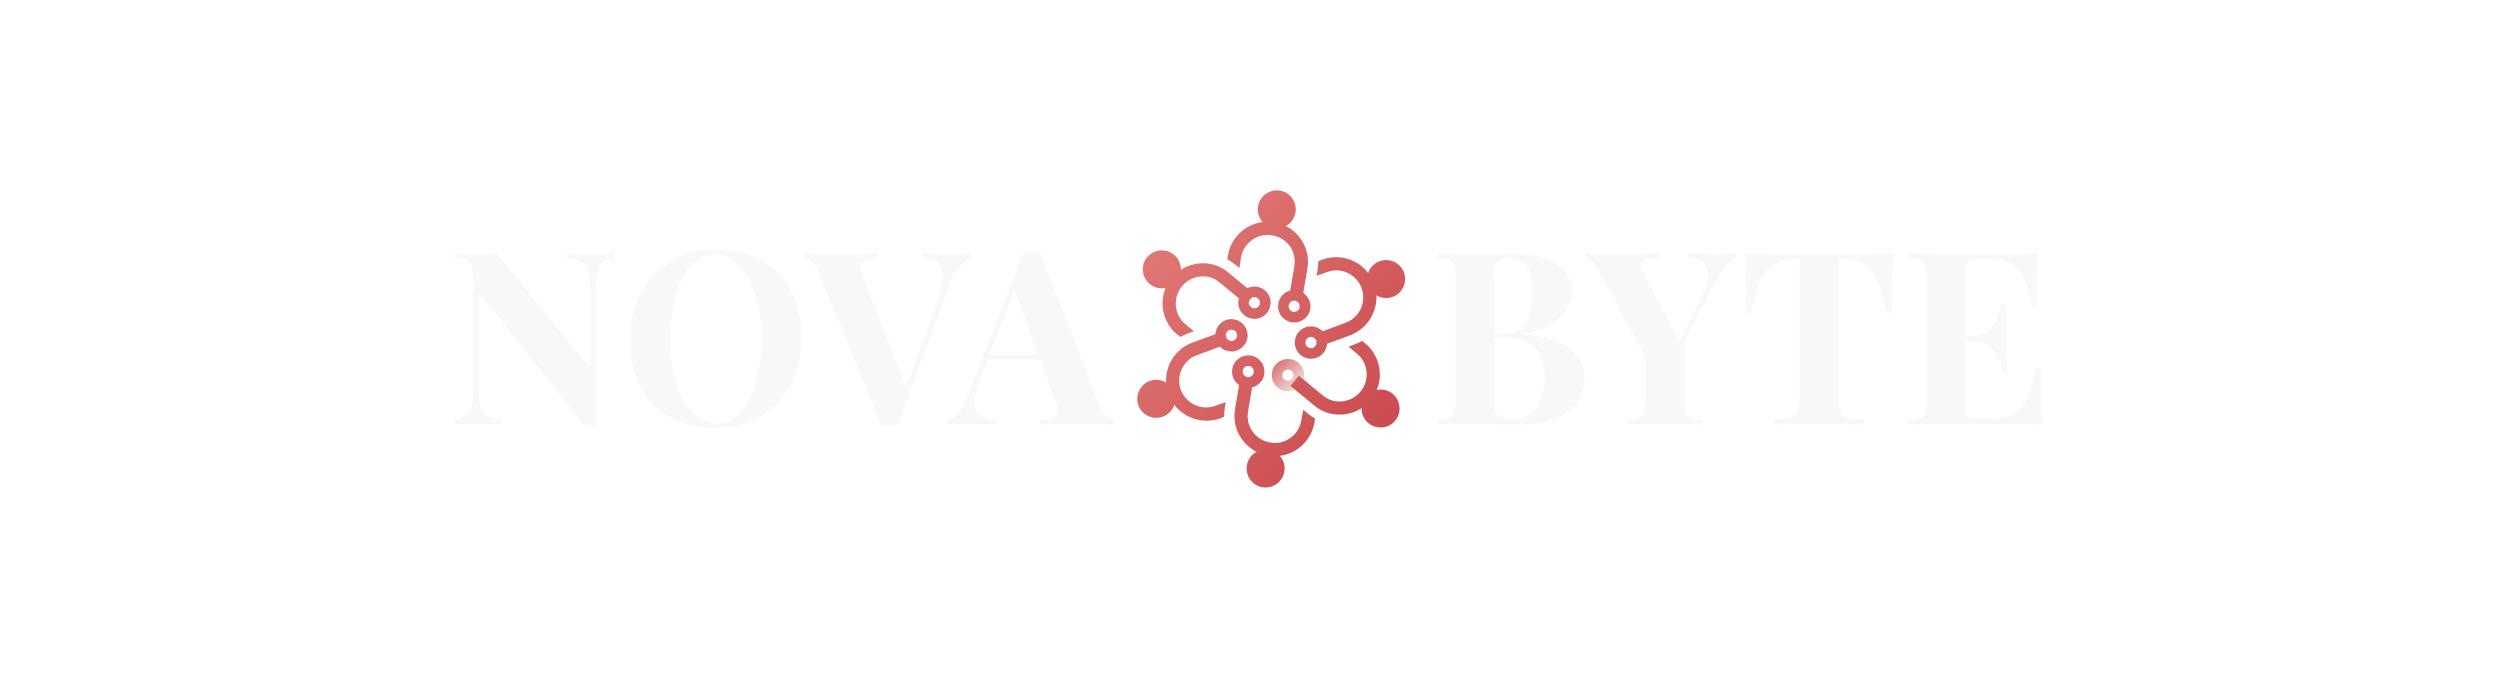
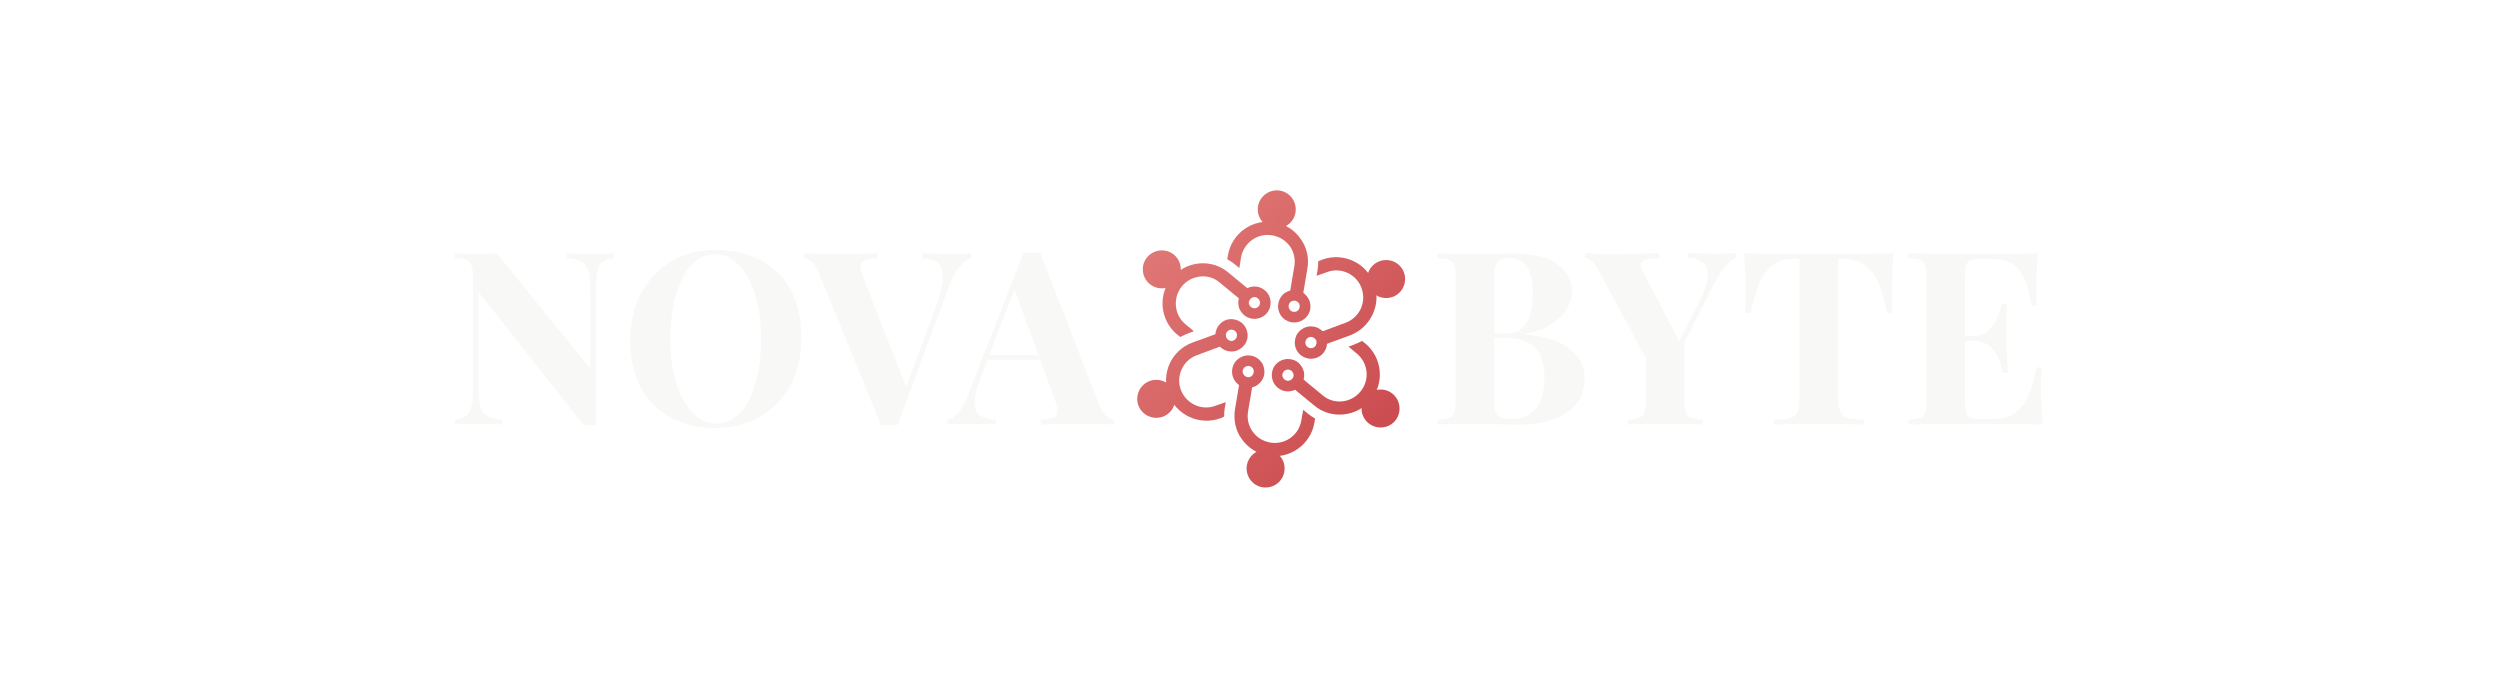
<svg xmlns="http://www.w3.org/2000/svg" version="1.1" viewBox="0 0 7.429 2.014">
  <g transform="matrix(0.7190751,0,0,0.7190751,1.326461,0.7425609)">
    <g transform="matrix(1,0,0,1,0,0)" clip-path="url(#SvgjsClipPath35374)">
      <g clip-path="url(#SvgjsClipPath353721e7717bc-2469-47a6-b626-6587aa7b2b21)">
        <path d=" M 3.464 0.903 C 3.464 0.947 3.429 0.982 3.385 0.982 C 3.342 0.982 3.307 0.947 3.307 0.903 C 3.307 0.86 3.342 0.825 3.385 0.825 C 3.429 0.825 3.464 0.86 3.464 0.903 Z" fill="url(#gradient-894b6b78-71cb-4268-92b3-04b1be63ba5f_0)" transform="matrix(1,0,0,1,0,0)" fill-rule="nonzero" />
      </g>
      <g clip-path="url(#SvgjsClipPath353721e7717bc-2469-47a6-b626-6587aa7b2b21)">
        <path d=" M 3.372 0.469 C 3.379 0.483 3.382 0.499 3.38 0.514 C 3.377 0.532 3.367 0.547 3.352 0.558 C 3.338 0.568 3.32 0.572 3.302 0.569 C 3.266 0.563 3.241 0.528 3.248 0.491 C 3.254 0.455 3.289 0.431 3.325 0.437 C 3.343 0.44 3.358 0.45 3.368 0.464 C 3.37 0.466 3.371 0.468 3.372 0.469 Z M 3.294 0.514 C 3.297 0.52 3.303 0.524 3.31 0.526 C 3.316 0.527 3.322 0.525 3.327 0.522 C 3.332 0.518 3.335 0.513 3.336 0.507 C 3.339 0.494 3.33 0.482 3.318 0.48 C 3.305 0.478 3.293 0.486 3.291 0.499 C 3.29 0.504 3.291 0.51 3.294 0.514 Z" fill="url(#gradient-894b6b78-71cb-4268-92b3-04b1be63ba5f_1)" transform="matrix(1,0,0,1,0,0)" fill-rule="nonzero" />
      </g>
      <g clip-path="url(#SvgjsClipPath353721e7717bc-2469-47a6-b626-6587aa7b2b21)">
        <path d=" M 3.287 0.782 C 3.313 0.818 3.351 0.843 3.395 0.85 C 3.485 0.866 3.571 0.805 3.587 0.715 L 3.59 0.697 C 3.579 0.691 3.568 0.683 3.558 0.675 L 3.541 0.661 L 3.533 0.705 C 3.523 0.766 3.465 0.807 3.404 0.796 C 3.375 0.791 3.349 0.775 3.332 0.751 C 3.314 0.726 3.308 0.697 3.313 0.667 L 3.334 0.543 L 3.28 0.534 L 3.259 0.658 C 3.252 0.702 3.261 0.746 3.287 0.782 Z" fill="url(#gradient-894b6b78-71cb-4268-92b3-04b1be63ba5f_2)" transform="matrix(1,0,0,1,0,0)" fill-rule="nonzero" />
      </g>
      <g clip-path="url(#SvgjsClipPath353721e7717bc-2469-47a6-b626-6587aa7b2b21)">
        <path d=" M 3.012 0.616 C 3.012 0.659 2.977 0.694 2.934 0.694 C 2.89 0.694 2.855 0.659 2.855 0.616 C 2.855 0.572 2.89 0.537 2.934 0.537 C 2.977 0.537 3.012 0.572 3.012 0.616 Z" fill="url(#gradient-894b6b78-71cb-4268-92b3-04b1be63ba5f_3)" transform="matrix(1,0,0,1,0,0)" fill-rule="nonzero" />
      </g>
      <g clip-path="url(#SvgjsClipPath353721e7717bc-2469-47a6-b626-6587aa7b2b21)">
        <path d=" M 3.302 0.387 C 3.294 0.4 3.282 0.41 3.267 0.416 C 3.251 0.422 3.233 0.421 3.216 0.414 C 3.2 0.406 3.188 0.393 3.182 0.376 C 3.169 0.342 3.187 0.303 3.221 0.29 C 3.256 0.278 3.294 0.295 3.307 0.33 C 3.313 0.347 3.313 0.365 3.305 0.381 C 3.304 0.383 3.303 0.385 3.302 0.387 Z M 3.224 0.342 C 3.221 0.347 3.22 0.354 3.223 0.361 C 3.225 0.367 3.229 0.371 3.235 0.374 C 3.24 0.377 3.247 0.377 3.252 0.375 C 3.264 0.37 3.27 0.357 3.266 0.345 C 3.262 0.333 3.248 0.327 3.236 0.331 C 3.231 0.333 3.227 0.337 3.224 0.341 Z" fill="url(#gradient-894b6b78-71cb-4268-92b3-04b1be63ba5f_4)" transform="matrix(1,0,0,1,0,0)" fill-rule="nonzero" />
      </g>
      <g clip-path="url(#SvgjsClipPath353721e7717bc-2469-47a6-b626-6587aa7b2b21)">
        <path d=" M 2.989 0.47 C 2.971 0.51 2.969 0.555 2.984 0.597 C 3.016 0.683 3.112 0.727 3.198 0.696 L 3.214 0.689 C 3.214 0.677 3.215 0.664 3.217 0.651 L 3.221 0.629 L 3.179 0.644 C 3.121 0.666 3.057 0.636 3.035 0.578 C 3.025 0.55 3.026 0.52 3.039 0.493 C 3.051 0.466 3.074 0.445 3.102 0.435 L 3.22 0.391 L 3.201 0.34 L 3.083 0.383 C 3.041 0.399 3.008 0.429 2.989 0.47 Z" fill="url(#gradient-894b6b78-71cb-4268-92b3-04b1be63ba5f_5)" transform="matrix(1,0,0,1,0,0)" fill-rule="nonzero" />
      </g>
      <g clip-path="url(#SvgjsClipPath353721e7717bc-2469-47a6-b626-6587aa7b2b21)">
        <path d=" M 3.035 0.08 C 3.035 0.124 3 0.159 2.957 0.159 C 2.913 0.159 2.878 0.124 2.878 0.08 C 2.878 0.037 2.913 0.002 2.957 0.002 C 3 0.002 3.035 0.037 3.035 0.08 Z" fill="url(#gradient-894b6b78-71cb-4268-92b3-04b1be63ba5f_6)" transform="matrix(1,0,0,1,0,0)" fill-rule="nonzero" />
      </g>
      <g clip-path="url(#SvgjsClipPath353721e7717bc-2469-47a6-b626-6587aa7b2b21)">
        <path d=" M 3.339 0.285 C 3.324 0.285 3.309 0.28 3.297 0.27 C 3.283 0.258 3.274 0.242 3.273 0.224 C 3.271 0.207 3.277 0.189 3.288 0.175 C 3.312 0.147 3.354 0.143 3.382 0.167 C 3.411 0.19 3.414 0.233 3.391 0.261 C 3.379 0.275 3.363 0.283 3.345 0.285 C 3.343 0.285 3.341 0.285 3.339 0.285 Z M 3.339 0.195 C 3.333 0.195 3.326 0.198 3.322 0.204 C 3.318 0.208 3.316 0.214 3.316 0.22 C 3.317 0.227 3.32 0.232 3.325 0.236 C 3.334 0.244 3.349 0.243 3.357 0.233 C 3.365 0.223 3.364 0.209 3.354 0.201 C 3.35 0.197 3.345 0.195 3.339 0.195 Z" fill="url(#gradient-894b6b78-71cb-4268-92b3-04b1be63ba5f_7)" transform="matrix(1,0,0,1,0,0)" fill-rule="nonzero" />
      </g>
      <g clip-path="url(#SvgjsClipPath353721e7717bc-2469-47a6-b626-6587aa7b2b21)">
        <path d=" M 3.111 0.056 C 3.067 0.06 3.027 0.081 2.998 0.115 C 2.939 0.185 2.949 0.29 3.019 0.349 L 3.033 0.36 C 3.044 0.354 3.056 0.348 3.068 0.344 L 3.089 0.336 L 3.054 0.307 C 3.007 0.268 3.001 0.197 3.04 0.15 C 3.059 0.127 3.086 0.113 3.116 0.11 C 3.146 0.107 3.174 0.116 3.197 0.136 L 3.294 0.216 L 3.329 0.174 L 3.232 0.094 C 3.198 0.065 3.155 0.052 3.111 0.056 Z" fill="url(#gradient-894b6b78-71cb-4268-92b3-04b1be63ba5f_8)" transform="matrix(1,0,0,1,0,0)" fill-rule="nonzero" />
      </g>
      <g clip-path="url(#SvgjsClipPath353721e7717bc-2469-47a6-b626-6587aa7b2b21)">
        <path d=" M 3.51 -0.167 C 3.51 -0.124 3.475 -0.089 3.432 -0.089 C 3.389 -0.089 3.353 -0.124 3.353 -0.167 C 3.353 -0.211 3.389 -0.246 3.432 -0.246 C 3.475 -0.246 3.51 -0.211 3.51 -0.167 Z" fill="url(#gradient-894b6b78-71cb-4268-92b3-04b1be63ba5f_9)" transform="matrix(1,0,0,1,0,0)" fill-rule="nonzero" />
      </g>
      <g clip-path="url(#SvgjsClipPath353721e7717bc-2469-47a6-b626-6587aa7b2b21)">
        <path d=" M 3.446 0.267 C 3.438 0.253 3.435 0.237 3.438 0.222 C 3.441 0.204 3.45 0.189 3.465 0.178 C 3.48 0.168 3.497 0.164 3.515 0.167 C 3.551 0.173 3.576 0.208 3.57 0.245 C 3.563 0.281 3.529 0.305 3.492 0.299 C 3.475 0.296 3.459 0.286 3.449 0.272 C 3.448 0.27 3.447 0.268 3.446 0.267 Z M 3.524 0.222 C 3.52 0.216 3.515 0.212 3.508 0.21 C 3.502 0.209 3.495 0.211 3.49 0.214 C 3.485 0.218 3.482 0.223 3.481 0.229 C 3.479 0.242 3.487 0.254 3.5 0.256 C 3.512 0.258 3.524 0.25 3.526 0.237 C 3.527 0.232 3.526 0.226 3.524 0.222 Z" fill="url(#gradient-894b6b78-71cb-4268-92b3-04b1be63ba5f_10)" transform="matrix(1,0,0,1,0,0)" fill-rule="nonzero" />
      </g>
      <g clip-path="url(#SvgjsClipPath353721e7717bc-2469-47a6-b626-6587aa7b2b21)">
        <path d=" M 3.53 -0.046 C 3.505 -0.082 3.466 -0.107 3.423 -0.114 C 3.332 -0.13 3.246 -0.069 3.23 0.021 L 3.227 0.039 C 3.239 0.045 3.25 0.053 3.26 0.061 L 3.277 0.075 L 3.284 0.031 C 3.295 -0.03 3.353 -0.071 3.413 -0.06 C 3.443 -0.055 3.468 -0.039 3.486 -0.015 C 3.503 0.01 3.509 0.039 3.504 0.069 L 3.483 0.193 L 3.537 0.202 L 3.558 0.078 C 3.566 0.034 3.556 -0.01 3.53 -0.046 Z" fill="url(#gradient-894b6b78-71cb-4268-92b3-04b1be63ba5f_11)" transform="matrix(1,0,0,1,0,0)" fill-rule="nonzero" />
      </g>
      <g clip-path="url(#SvgjsClipPath353721e7717bc-2469-47a6-b626-6587aa7b2b21)">
        <path d=" M 3.962 0.12 C 3.962 0.164 3.927 0.199 3.884 0.199 C 3.84 0.199 3.805 0.164 3.805 0.12 C 3.805 0.077 3.84 0.042 3.884 0.042 C 3.927 0.042 3.962 0.077 3.962 0.12 Z" fill="url(#gradient-894b6b78-71cb-4268-92b3-04b1be63ba5f_12)" transform="matrix(1,0,0,1,0,0)" fill-rule="nonzero" />
      </g>
      <g clip-path="url(#SvgjsClipPath353721e7717bc-2469-47a6-b626-6587aa7b2b21)">
        <path d=" M 3.515 0.349 C 3.523 0.336 3.535 0.326 3.55 0.32 C 3.567 0.314 3.585 0.315 3.601 0.322 C 3.617 0.33 3.63 0.343 3.636 0.36 C 3.648 0.394 3.631 0.433 3.596 0.446 C 3.561 0.458 3.523 0.441 3.51 0.406 C 3.504 0.389 3.505 0.371 3.512 0.355 C 3.513 0.353 3.514 0.351 3.515 0.349 Z M 3.593 0.394 C 3.596 0.389 3.597 0.382 3.595 0.375 C 3.592 0.369 3.588 0.365 3.583 0.362 C 3.577 0.359 3.571 0.359 3.565 0.361 C 3.553 0.366 3.547 0.379 3.551 0.391 C 3.556 0.403 3.569 0.409 3.581 0.405 C 3.586 0.403 3.59 0.399 3.593 0.395 Z" fill="url(#gradient-894b6b78-71cb-4268-92b3-04b1be63ba5f_13)" transform="matrix(1,0,0,1,0,0)" fill-rule="nonzero" />
      </g>
      <g clip-path="url(#SvgjsClipPath353721e7717bc-2469-47a6-b626-6587aa7b2b21)">
        <path d=" M 3.828 0.266 C 3.847 0.226 3.849 0.181 3.833 0.139 C 3.802 0.053 3.706 0.009 3.62 0.04 L 3.603 0.047 C 3.603 0.059 3.602 0.072 3.6 0.085 L 3.596 0.107 L 3.639 0.092 C 3.696 0.07 3.761 0.1 3.782 0.158 C 3.792 0.186 3.791 0.216 3.779 0.243 C 3.766 0.27 3.744 0.291 3.716 0.301 L 3.598 0.345 L 3.617 0.396 L 3.735 0.353 C 3.776 0.337 3.809 0.307 3.828 0.266 Z" fill="url(#gradient-894b6b78-71cb-4268-92b3-04b1be63ba5f_14)" transform="matrix(1,0,0,1,0,0)" fill-rule="nonzero" />
      </g>
      <g clip-path="url(#SvgjsClipPath353721e7717bc-2469-47a6-b626-6587aa7b2b21)">
        <path d=" M 3.939 0.656 C 3.939 0.699 3.904 0.734 3.861 0.734 C 3.817 0.734 3.782 0.699 3.782 0.656 C 3.782 0.612 3.817 0.577 3.861 0.577 C 3.904 0.577 3.939 0.612 3.939 0.656 Z" fill="url(#gradient-894b6b78-71cb-4268-92b3-04b1be63ba5f_15)" transform="matrix(1,0,0,1,0,0)" fill-rule="nonzero" />
      </g>
      <g clip-path="url(#SvgjsClipPath353721e7717bc-2469-47a6-b626-6587aa7b2b21)">
        <path d=" M 3.478 0.451 C 3.494 0.451 3.509 0.456 3.521 0.466 C 3.534 0.478 3.543 0.494 3.545 0.512 C 3.546 0.529 3.541 0.547 3.529 0.561 C 3.506 0.589 3.463 0.593 3.435 0.569 C 3.407 0.546 3.403 0.503 3.426 0.475 C 3.438 0.461 3.454 0.453 3.472 0.451 C 3.474 0.451 3.476 0.451 3.478 0.451 Z M 3.478 0.541 C 3.484 0.541 3.491 0.538 3.496 0.532 C 3.5 0.528 3.501 0.522 3.501 0.516 C 3.5 0.509 3.497 0.504 3.493 0.5 C 3.483 0.492 3.468 0.493 3.46 0.503 C 3.452 0.513 3.453 0.527 3.463 0.535 C 3.467 0.539 3.473 0.541 3.478 0.541 Z" fill="url(#gradient-894b6b78-71cb-4268-92b3-04b1be63ba5f_16)" transform="matrix(1,0,0,1,0,0)" fill-rule="nonzero" />
      </g>
      <g clip-path="url(#SvgjsClipPath353721e7717bc-2469-47a6-b626-6587aa7b2b21)">
        <path d=" M 3.706 0.68 C 3.751 0.676 3.791 0.655 3.819 0.621 C 3.878 0.551 3.868 0.446 3.798 0.387 L 3.784 0.376 C 3.773 0.382 3.761 0.388 3.749 0.392 L 3.728 0.4 L 3.763 0.429 C 3.81 0.468 3.817 0.539 3.777 0.586 C 3.758 0.609 3.731 0.623 3.702 0.626 C 3.672 0.629 3.643 0.62 3.62 0.6 L 3.523 0.52 L 3.488 0.562 L 3.585 0.642 C 3.619 0.671 3.662 0.684 3.706 0.68 Z" fill="url(#gradient-894b6b78-71cb-4268-92b3-04b1be63ba5f_17)" transform="matrix(1,0,0,1,0,0)" fill-rule="nonzero" />
      </g>
    </g>
    <g>
      <path d=" M 0.693 0.014 L 0.693 0.034 Q 0.661 0.038 0.645 0.05 Q 0.629 0.063 0.624 0.09 Q 0.618 0.117 0.618 0.166 L 0.618 0.724 Q 0.606 0.723 0.594 0.723 Q 0.581 0.723 0.567 0.724 L 0.133 0.174 L 0.133 0.558 Q 0.133 0.613 0.139 0.642 Q 0.145 0.672 0.166 0.684 Q 0.186 0.697 0.23 0.702 L 0.23 0.722 Q 0.211 0.72 0.18 0.72 Q 0.149 0.719 0.122 0.719 Q 0.099 0.719 0.075 0.72 Q 0.051 0.72 0.035 0.722 L 0.035 0.702 Q 0.067 0.697 0.083 0.685 Q 0.099 0.673 0.104 0.645 Q 0.11 0.618 0.11 0.57 L 0.11 0.12 Q 0.11 0.083 0.104 0.066 Q 0.099 0.048 0.083 0.041 Q 0.066 0.035 0.035 0.034 L 0.035 0.014 Q 0.051 0.015 0.075 0.016 Q 0.099 0.017 0.122 0.017 Q 0.146 0.017 0.168 0.016 Q 0.19 0.015 0.208 0.014 L 0.595 0.491 L 0.595 0.178 Q 0.595 0.123 0.589 0.093 Q 0.583 0.064 0.562 0.051 Q 0.542 0.038 0.498 0.034 L 0.498 0.014 Q 0.517 0.015 0.548 0.016 Q 0.579 0.017 0.606 0.017 Q 0.63 0.017 0.653 0.016 Q 0.677 0.015 0.693 0.014 M 1.114 0 Q 1.22 0 1.299 0.043 Q 1.379 0.086 1.423 0.166 Q 1.467 0.247 1.467 0.362 Q 1.467 0.474 1.422 0.558 Q 1.377 0.642 1.296 0.689 Q 1.216 0.736 1.113 0.736 Q 1.007 0.736 0.927 0.693 Q 0.848 0.65 0.804 0.569 Q 0.76 0.488 0.76 0.374 Q 0.76 0.262 0.805 0.178 Q 0.851 0.094 0.93 0.047 Q 1.01 0 1.114 0 M 1.11 0.018 Q 1.054 0.018 1.012 0.063 Q 0.971 0.108 0.948 0.187 Q 0.926 0.266 0.926 0.37 Q 0.926 0.476 0.951 0.554 Q 0.977 0.633 1.02 0.675 Q 1.064 0.718 1.117 0.718 Q 1.173 0.718 1.214 0.673 Q 1.256 0.628 1.278 0.548 Q 1.301 0.469 1.301 0.366 Q 1.301 0.259 1.275 0.181 Q 1.25 0.103 1.206 0.06 Q 1.163 0.018 1.11 0.018 M 2.168 0.014 L 2.168 0.034 Q 2.146 0.042 2.122 0.069 Q 2.097 0.096 2.076 0.153 L 1.865 0.724 Q 1.857 0.723 1.848 0.723 Q 1.839 0.723 1.83 0.723 Q 1.822 0.723 1.813 0.723 Q 1.804 0.723 1.796 0.724 L 1.541 0.098 Q 1.527 0.062 1.51 0.048 Q 1.493 0.035 1.478 0.034 L 1.478 0.014 Q 1.508 0.015 1.549 0.016 Q 1.589 0.017 1.63 0.017 Q 1.676 0.017 1.717 0.016 Q 1.757 0.015 1.782 0.014 L 1.782 0.034 Q 1.733 0.036 1.718 0.05 Q 1.703 0.065 1.724 0.118 L 1.906 0.581 L 1.885 0.606 L 2.023 0.234 Q 2.05 0.159 2.051 0.116 Q 2.052 0.073 2.03 0.054 Q 2.008 0.035 1.967 0.034 L 1.967 0.014 Q 2.001 0.015 2.031 0.016 Q 2.061 0.017 2.092 0.017 Q 2.114 0.017 2.134 0.016 Q 2.153 0.015 2.168 0.014 M 2.454 0.012 L 2.697 0.638 Q 2.711 0.674 2.729 0.688 Q 2.746 0.701 2.76 0.702 L 2.76 0.722 Q 2.73 0.72 2.69 0.72 Q 2.649 0.719 2.608 0.719 Q 2.562 0.719 2.521 0.72 Q 2.48 0.72 2.456 0.722 L 2.456 0.702 Q 2.507 0.7 2.521 0.684 Q 2.534 0.669 2.514 0.618 L 2.344 0.153 L 2.362 0.127 L 2.21 0.523 Q 2.182 0.597 2.183 0.635 Q 2.183 0.673 2.207 0.686 Q 2.231 0.7 2.271 0.702 L 2.271 0.722 Q 2.238 0.72 2.208 0.72 Q 2.178 0.719 2.147 0.719 Q 2.125 0.719 2.106 0.72 Q 2.086 0.72 2.071 0.722 L 2.071 0.702 Q 2.092 0.698 2.114 0.675 Q 2.136 0.652 2.157 0.597 L 2.385 0.012 Q 2.401 0.013 2.42 0.013 Q 2.438 0.013 2.454 0.012 M 2.524 0.434 L 2.524 0.454 L 2.226 0.454 L 2.236 0.434 L 2.524 0.434" fill="#f8f8f6" fill-rule="nonzero" />
    </g>
    <g>
      <path d=" M 4.096 0.014 Q 4.121 0.015 4.164 0.016 Q 4.206 0.017 4.248 0.017 Q 4.296 0.017 4.341 0.016 Q 4.386 0.015 4.405 0.015 Q 4.529 0.015 4.591 0.059 Q 4.652 0.103 4.652 0.172 Q 4.652 0.207 4.631 0.243 Q 4.61 0.279 4.566 0.307 Q 4.522 0.335 4.452 0.348 L 4.452 0.35 Q 4.546 0.357 4.601 0.384 Q 4.656 0.411 4.68 0.449 Q 4.704 0.487 4.704 0.528 Q 4.704 0.622 4.631 0.672 Q 4.557 0.722 4.428 0.722 Q 4.404 0.722 4.359 0.721 Q 4.313 0.719 4.25 0.719 Q 4.206 0.719 4.164 0.72 Q 4.121 0.72 4.096 0.722 L 4.096 0.702 Q 4.128 0.7 4.144 0.694 Q 4.16 0.688 4.166 0.67 Q 4.171 0.652 4.171 0.616 L 4.171 0.12 Q 4.171 0.083 4.166 0.066 Q 4.16 0.048 4.144 0.041 Q 4.127 0.035 4.096 0.034 L 4.096 0.014 M 4.392 0.034 Q 4.353 0.034 4.342 0.051 Q 4.33 0.068 4.33 0.12 L 4.33 0.616 Q 4.33 0.668 4.343 0.683 Q 4.356 0.699 4.399 0.699 Q 4.471 0.699 4.505 0.653 Q 4.538 0.608 4.538 0.524 Q 4.538 0.447 4.5 0.405 Q 4.461 0.363 4.372 0.363 L 4.287 0.363 Q 4.287 0.363 4.287 0.354 Q 4.287 0.346 4.287 0.346 L 4.373 0.346 Q 4.42 0.346 4.445 0.323 Q 4.47 0.301 4.48 0.263 Q 4.49 0.226 4.49 0.183 Q 4.49 0.109 4.467 0.072 Q 4.444 0.034 4.392 0.034 M 5.33 0.013 L 5.33 0.033 Q 5.308 0.042 5.285 0.069 Q 5.262 0.095 5.234 0.149 L 5.045 0.523 L 4.998 0.523 L 4.764 0.09 Q 4.746 0.056 4.732 0.045 Q 4.717 0.034 4.706 0.034 L 4.706 0.013 Q 4.733 0.016 4.762 0.017 Q 4.79 0.018 4.824 0.018 Q 4.868 0.018 4.919 0.016 Q 4.97 0.015 5.012 0.013 L 5.012 0.034 Q 4.987 0.034 4.967 0.038 Q 4.947 0.042 4.939 0.052 Q 4.931 0.063 4.943 0.086 L 5.101 0.39 L 5.07 0.43 L 5.173 0.223 Q 5.21 0.151 5.213 0.11 Q 5.215 0.069 5.193 0.051 Q 5.17 0.034 5.129 0.033 L 5.129 0.013 Q 5.163 0.014 5.193 0.015 Q 5.223 0.016 5.254 0.016 Q 5.276 0.016 5.296 0.015 Q 5.315 0.014 5.33 0.013 M 5.116 0.365 L 5.116 0.616 Q 5.116 0.652 5.122 0.67 Q 5.127 0.688 5.143 0.694 Q 5.159 0.7 5.191 0.702 L 5.191 0.722 Q 5.164 0.72 5.122 0.72 Q 5.079 0.719 5.037 0.719 Q 4.99 0.719 4.948 0.72 Q 4.906 0.72 4.882 0.722 L 4.882 0.702 Q 4.914 0.7 4.93 0.694 Q 4.946 0.688 4.952 0.67 Q 4.957 0.652 4.957 0.616 L 4.957 0.411 L 5.044 0.473 L 5.116 0.365 M 5.98 0.014 Q 5.976 0.065 5.975 0.112 Q 5.973 0.159 5.973 0.184 Q 5.973 0.206 5.974 0.226 Q 5.975 0.246 5.976 0.26 L 5.953 0.26 Q 5.937 0.176 5.913 0.127 Q 5.888 0.078 5.854 0.057 Q 5.82 0.037 5.774 0.037 L 5.751 0.037 L 5.751 0.608 Q 5.751 0.648 5.76 0.668 Q 5.768 0.688 5.791 0.695 Q 5.814 0.701 5.858 0.702 L 5.858 0.722 Q 5.827 0.721 5.776 0.72 Q 5.724 0.719 5.668 0.719 Q 5.613 0.719 5.564 0.72 Q 5.515 0.721 5.485 0.722 L 5.485 0.702 Q 5.53 0.701 5.553 0.695 Q 5.576 0.688 5.584 0.668 Q 5.592 0.648 5.592 0.608 L 5.592 0.037 L 5.57 0.037 Q 5.524 0.037 5.49 0.057 Q 5.456 0.078 5.432 0.126 Q 5.408 0.175 5.39 0.26 L 5.367 0.26 Q 5.369 0.246 5.37 0.226 Q 5.37 0.206 5.37 0.184 Q 5.37 0.159 5.369 0.112 Q 5.367 0.065 5.363 0.014 Q 5.409 0.015 5.464 0.016 Q 5.518 0.017 5.573 0.017 Q 5.628 0.017 5.672 0.017 Q 5.717 0.017 5.772 0.017 Q 5.826 0.017 5.881 0.016 Q 5.936 0.015 5.98 0.014 M 6.577 0.014 Q 6.573 0.058 6.572 0.099 Q 6.57 0.14 6.57 0.162 Q 6.57 0.182 6.571 0.2 Q 6.572 0.218 6.573 0.23 L 6.55 0.23 Q 6.54 0.157 6.519 0.114 Q 6.498 0.072 6.465 0.054 Q 6.431 0.037 6.386 0.037 L 6.345 0.037 Q 6.315 0.037 6.301 0.042 Q 6.286 0.047 6.281 0.061 Q 6.276 0.076 6.276 0.108 L 6.276 0.628 Q 6.276 0.659 6.281 0.674 Q 6.286 0.689 6.301 0.694 Q 6.315 0.699 6.345 0.699 L 6.394 0.699 Q 6.439 0.699 6.474 0.679 Q 6.508 0.66 6.533 0.613 Q 6.557 0.566 6.57 0.486 L 6.593 0.486 Q 6.59 0.518 6.59 0.57 Q 6.59 0.593 6.591 0.635 Q 6.592 0.677 6.597 0.722 Q 6.546 0.72 6.482 0.72 Q 6.418 0.719 6.368 0.719 Q 6.334 0.719 6.278 0.719 Q 6.222 0.719 6.159 0.72 Q 6.096 0.72 6.042 0.722 L 6.042 0.702 Q 6.074 0.7 6.09 0.694 Q 6.106 0.688 6.112 0.67 Q 6.117 0.652 6.117 0.616 L 6.117 0.12 Q 6.117 0.083 6.112 0.066 Q 6.106 0.048 6.09 0.041 Q 6.073 0.035 6.042 0.034 L 6.042 0.014 Q 6.096 0.015 6.159 0.016 Q 6.222 0.017 6.278 0.017 Q 6.334 0.017 6.368 0.017 Q 6.414 0.017 6.473 0.016 Q 6.531 0.016 6.577 0.014 M 6.421 0.356 Q 6.421 0.356 6.421 0.366 Q 6.421 0.376 6.421 0.376 L 6.246 0.376 Q 6.246 0.376 6.246 0.366 Q 6.246 0.356 6.246 0.356 L 6.421 0.356 M 6.45 0.224 Q 6.446 0.281 6.447 0.311 Q 6.447 0.341 6.447 0.366 Q 6.447 0.391 6.448 0.421 Q 6.449 0.451 6.453 0.508 L 6.43 0.508 Q 6.425 0.473 6.412 0.443 Q 6.398 0.413 6.373 0.394 Q 6.348 0.376 6.308 0.376 L 6.308 0.356 Q 6.348 0.356 6.372 0.334 Q 6.396 0.312 6.409 0.281 Q 6.422 0.251 6.427 0.224 L 6.45 0.224" fill="#f8f8f6" fill-rule="nonzero" />
    </g>
    <g />
  </g>
  <defs>
    <clipPath id="SvgjsClipPath35374">
      <path d=" M 2.855 -0.246 h 1.107 v 1.227 h -1.107 Z" />
    </clipPath>
    <clipPath id="SvgjsClipPath353721e7717bc-2469-47a6-b626-6587aa7b2b21">
      <path d=" M 2.855 -0.246 L 3.962 -0.246 L 3.962 0.982 L 2.855 0.982 Z" />
    </clipPath>
    <linearGradient id="gradient-894b6b78-71cb-4268-92b3-04b1be63ba5f_0" x1="0" x2="1" y1="0" y2="1">
      <stop stop-color="#d1595b" offset="0" />
      <stop stop-color="#ce5154" offset="1" />
    </linearGradient>
    <linearGradient id="gradient-894b6b78-71cb-4268-92b3-04b1be63ba5f_1" x1="0" x2="1" y1="0" y2="1">
      <stop stop-color="#d76464" offset="0" />
      <stop stop-color="#d45d5f" offset="1" />
    </linearGradient>
    <linearGradient id="gradient-894b6b78-71cb-4268-92b3-04b1be63ba5f_2" x1="0" x2="1" y1="0" y2="1">
      <stop stop-color="#d56162" offset="0" />
      <stop stop-color="#ce5154" offset="1" />
    </linearGradient>
    <linearGradient id="gradient-894b6b78-71cb-4268-92b3-04b1be63ba5f_3" x1="0" x2="1" y1="0" y2="1">
      <stop stop-color="#da6c6c" offset="0" />
      <stop stop-color="#d76464" offset="1" />
    </linearGradient>
    <linearGradient id="gradient-894b6b78-71cb-4268-92b3-04b1be63ba5f_4" x1="0" x2="1" y1="0" y2="1">
      <stop stop-color="#d96969" offset="0" />
      <stop stop-color="#d66263" offset="1" />
    </linearGradient>
    <linearGradient id="gradient-894b6b78-71cb-4268-92b3-04b1be63ba5f_5" x1="0" x2="1" y1="0" y2="1">
      <stop stop-color="#db6d6d" offset="0" />
      <stop stop-color="#d45e60" offset="1" />
    </linearGradient>
    <linearGradient id="gradient-894b6b78-71cb-4268-92b3-04b1be63ba5f_6" x1="0" x2="1" y1="0" y2="1">
      <stop stop-color="#e07876" offset="0" />
      <stop stop-color="#dc706f" offset="1" />
    </linearGradient>
    <linearGradient id="gradient-894b6b78-71cb-4268-92b3-04b1be63ba5f_7" x1="0" x2="1" y1="0" y2="1">
      <stop stop-color="#d96a6a" offset="0" />
      <stop stop-color="#d66364" offset="1" />
    </linearGradient>
    <linearGradient id="gradient-894b6b78-71cb-4268-92b3-04b1be63ba5f_8" x1="0" x2="1" y1="0" y2="1">
      <stop stop-color="#de7573" offset="0" />
      <stop stop-color="#d66364" offset="1" />
    </linearGradient>
    <linearGradient id="gradient-894b6b78-71cb-4268-92b3-04b1be63ba5f_9" x1="0" x2="1" y1="0" y2="1">
      <stop stop-color="#dd7271" offset="0" />
      <stop stop-color="#d96a69" offset="1" />
    </linearGradient>
    <linearGradient id="gradient-894b6b78-71cb-4268-92b3-04b1be63ba5f_10" x1="0" x2="1" y1="0" y2="1">
      <stop stop-color="#d76666" offset="0" />
      <stop stop-color="#d45e60" offset="1" />
    </linearGradient>
    <linearGradient id="gradient-894b6b78-71cb-4268-92b3-04b1be63ba5f_11" x1="0" x2="1" y1="0" y2="1">
      <stop stop-color="#dd7270" offset="0" />
      <stop stop-color="#d56162" offset="1" />
    </linearGradient>
    <linearGradient id="gradient-894b6b78-71cb-4268-92b3-04b1be63ba5f_12" x1="0" x2="1" y1="0" y2="1">
      <stop stop-color="#d45f60" offset="0" />
      <stop stop-color="#d15759" offset="1" />
    </linearGradient>
    <linearGradient id="gradient-894b6b78-71cb-4268-92b3-04b1be63ba5f_13" x1="0" x2="1" y1="0" y2="1">
      <stop stop-color="#d56061" offset="0" />
      <stop stop-color="#d1595b" offset="1" />
    </linearGradient>
    <linearGradient id="gradient-894b6b78-71cb-4268-92b3-04b1be63ba5f_14" x1="0" x2="1" y1="0" y2="1">
      <stop stop-color="#d66465" offset="0" />
      <stop stop-color="#cf5558" offset="1" />
    </linearGradient>
    <linearGradient id="gradient-894b6b78-71cb-4268-92b3-04b1be63ba5f_15" x1="0" x2="1" y1="0" y2="1">
      <stop stop-color="#ce5255" offset="0" />
      <stop stop-color="#cb4a4f" offset="1" />
    </linearGradient>
    <linearGradient id="gradient-894b6b78-71cb-4268-92b3-04b1be63ba5f_16" x1="0" x2="1" y1="0" y2="1">
      <stop stop-color="#d45f61" offset="0" />
-       <stop stop-color="#f8f8f6" offset="1" />
+       <stop stop-color="#d1595b" offset="1" />
    </linearGradient>
    <linearGradient id="gradient-894b6b78-71cb-4268-92b3-04b1be63ba5f_17" x1="0" x2="1" y1="0" y2="1">
      <stop stop-color="#d45f60" offset="0" />
      <stop stop-color="#cc4e51" offset="1" />
    </linearGradient>
  </defs>
</svg>
